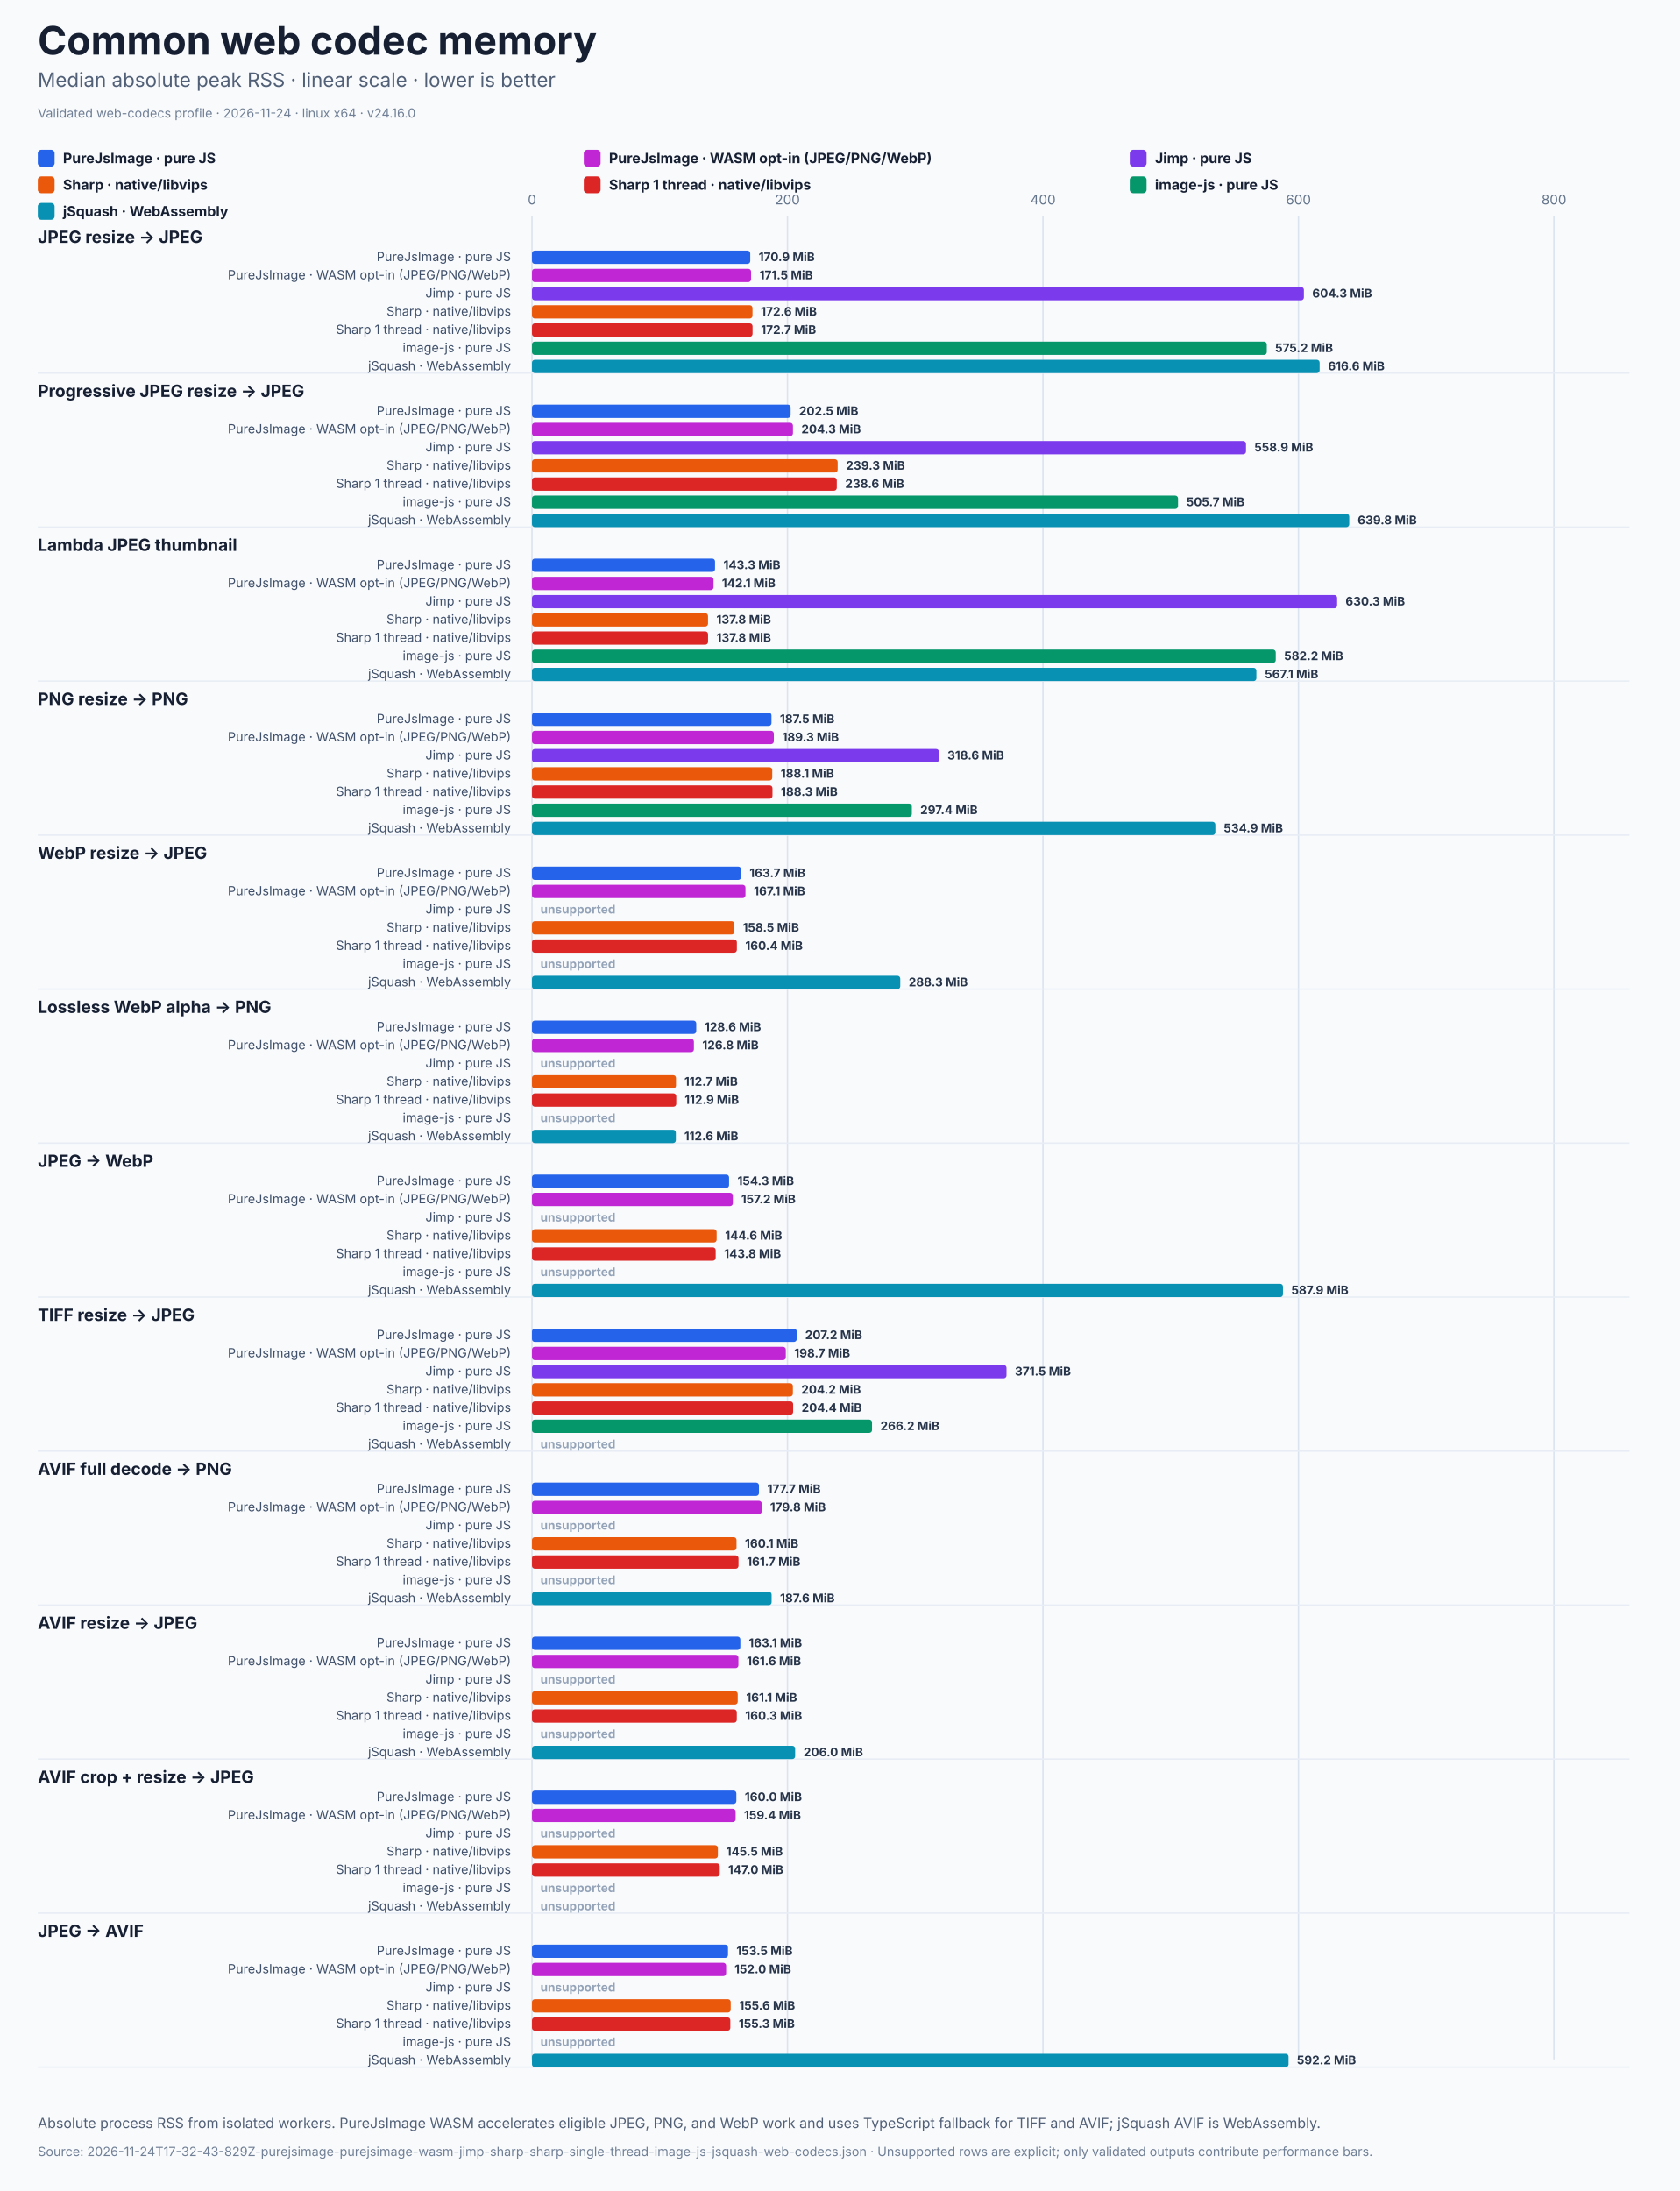
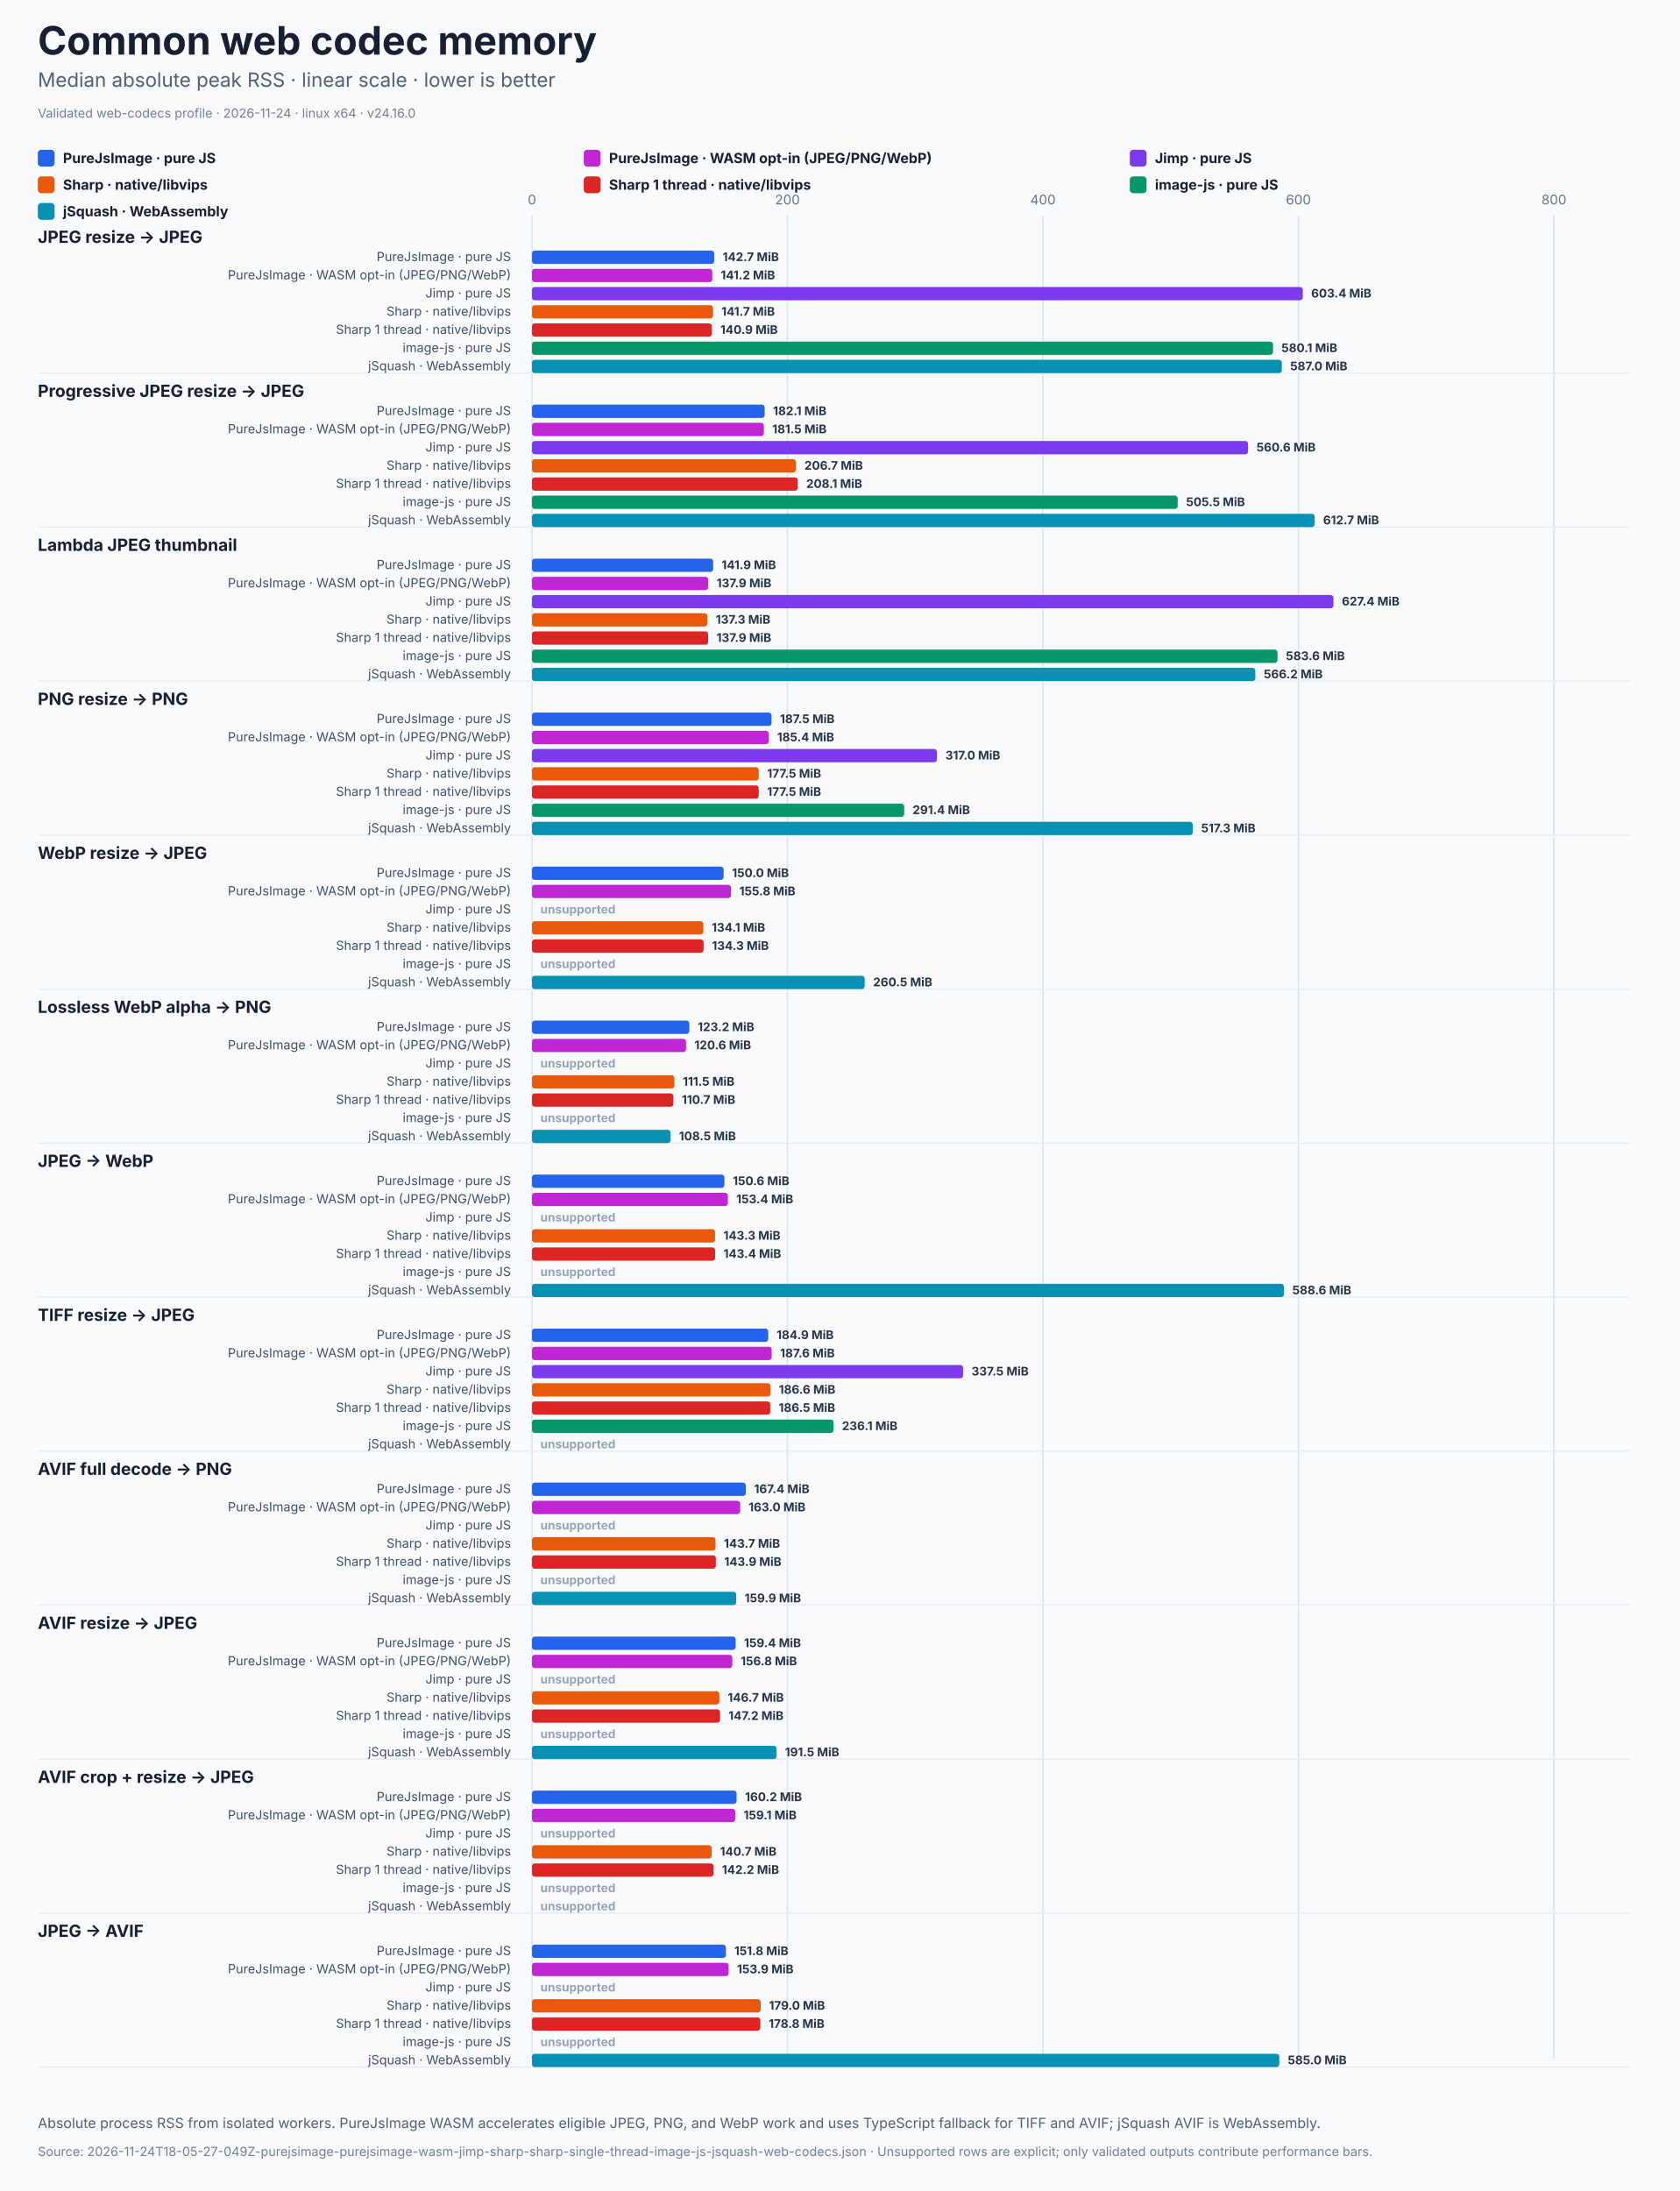
<svg xmlns="http://www.w3.org/2000/svg" width="2400" height="3130" viewBox="0 0 2400 3130" role="img" aria-labelledby="title subtitle">
  <rect width="2400" height="3130" fill="#f8fafc" />
  <style>
      text { font-family: Inter, Arial, sans-serif; fill: #172033; }
      .title { font-size: 56px; font-weight: 750; }
      .subtitle { font-size: 28px; fill: #526077; }
      .legend { font-size: 20px; font-weight: 650; }
      .tick { font-size: 19px; fill: #64748b; }
      .workflow { font-size: 24px; font-weight: 750; }
      .engine { font-size: 18px; fill: #40506a; }
      .value { font-size: 17px; font-weight: 700; fill: #273449; }
      .unsupported { font-size: 17px; font-weight: 700; fill: #94a3b8; }
      .footer { font-size: 20px; fill: #526077; }
      .source { font-size: 18px; fill: #718096; }
    </style>
  <text x="54" y="78" class="title" id="heading">Common web codec memory</text>
  <text x="54" y="124" class="subtitle" id="subtitle">Median absolute peak RSS · linear scale · lower is better</text>
  <text x="54" y="168" class="source">Validated web-codecs profile · 2026-11-24 · linux x64 · v24.16.0</text>
  <rect x="54" y="214" width="24" height="24" rx="5" fill="#2563eb" />
  <text x="90" y="233" class="legend">PureJsImage · pure JS</text>
  <rect x="834" y="214" width="24" height="24" rx="5" fill="#c026d3" />
  <text x="870" y="233" class="legend">PureJsImage · WASM opt-in (JPEG/PNG/WebP)</text>
  <rect x="1614" y="214" width="24" height="24" rx="5" fill="#7c3aed" />
  <text x="1650" y="233" class="legend">Jimp · pure JS</text>
  <rect x="54" y="252" width="24" height="24" rx="5" fill="#ea580c" />
  <text x="90" y="271" class="legend">Sharp · native/libvips</text>
  <rect x="834" y="252" width="24" height="24" rx="5" fill="#dc2626" />
  <text x="870" y="271" class="legend">Sharp 1 thread · native/libvips</text>
  <rect x="1614" y="252" width="24" height="24" rx="5" fill="#059669" />
  <text x="1650" y="271" class="legend">image-js · pure JS</text>
  <rect x="54" y="290" width="24" height="24" rx="5" fill="#0891b2" />
  <text x="90" y="309" class="legend">jSquash · WebAssembly</text>
  <line x1="760" y1="308" x2="760" y2="2942" stroke="#dbe3ef" stroke-width="2" />
  <text x="760" y="292" text-anchor="middle" class="tick">0</text>
  <line x1="1125" y1="308" x2="1125" y2="2942" stroke="#dbe3ef" stroke-width="2" />
  <text x="1125" y="292" text-anchor="middle" class="tick">200</text>
  <line x1="1490" y1="308" x2="1490" y2="2942" stroke="#dbe3ef" stroke-width="2" />
  <text x="1490" y="292" text-anchor="middle" class="tick">400</text>
  <line x1="1855" y1="308" x2="1855" y2="2942" stroke="#dbe3ef" stroke-width="2" />
  <text x="1855" y="292" text-anchor="middle" class="tick">600</text>
  <line x1="2220" y1="308" x2="2220" y2="2942" stroke="#dbe3ef" stroke-width="2" />
  <text x="2220" y="292" text-anchor="middle" class="tick">800</text>
  <text x="54" y="347" class="workflow">JPEG resize → JPEG</text>
  <line x1="54" y1="533" x2="2328" y2="533" stroke="#e8edf5" stroke-width="2" />
  <text x="730" y="373" text-anchor="end" class="engine">PureJsImage · pure JS</text>
-   <rect x="760" y="358" width="311.818" height="19" rx="4" fill="#2563eb" />
-   <text x="1083.818" y="373" class="value">170.9 MiB</text>
+   <rect x="760" y="358" width="260.376" height="19" rx="4" fill="#2563eb" />
+   <text x="1032.376" y="373" class="value">142.7 MiB</text>
  <text x="730" y="399" text-anchor="end" class="engine">PureJsImage · WASM opt-in (JPEG/PNG/WebP)</text>
-   <rect x="760" y="384" width="312.987" height="19" rx="4" fill="#c026d3" />
-   <text x="1084.987" y="399" class="value">171.5 MiB</text>
+   <rect x="760" y="384" width="257.667" height="19" rx="4" fill="#c026d3" />
+   <text x="1029.667" y="399" class="value">141.2 MiB</text>
  <text x="730" y="425" text-anchor="end" class="engine">Jimp · pure JS</text>
-   <rect x="760" y="410" width="1102.756" height="19" rx="4" fill="#7c3aed" />
-   <text x="1874.756" y="425" class="value">604.3 MiB</text>
+   <rect x="760" y="410" width="1101.174" height="19" rx="4" fill="#7c3aed" />
+   <text x="1873.174" y="425" class="value">603.4 MiB</text>
  <text x="730" y="451" text-anchor="end" class="engine">Sharp · native/libvips</text>
-   <rect x="760" y="436" width="315.033" height="19" rx="4" fill="#ea580c" />
-   <text x="1087.033" y="451" class="value">172.6 MiB</text>
+   <rect x="760" y="436" width="258.665" height="19" rx="4" fill="#ea580c" />
+   <text x="1030.665" y="451" class="value">141.7 MiB</text>
  <text x="730" y="477" text-anchor="end" class="engine">Sharp 1 thread · native/libvips</text>
-   <rect x="760" y="462" width="315.126" height="19" rx="4" fill="#dc2626" />
-   <text x="1087.126" y="477" class="value">172.7 MiB</text>
+   <rect x="760" y="462" width="257.104" height="19" rx="4" fill="#dc2626" />
+   <text x="1029.104" y="477" class="value">140.9 MiB</text>
  <text x="730" y="503" text-anchor="end" class="engine">image-js · pure JS</text>
-   <rect x="760" y="488" width="1049.774" height="19" rx="4" fill="#059669" />
-   <text x="1821.774" y="503" class="value">575.2 MiB</text>
+   <rect x="760" y="488" width="1058.7" height="19" rx="4" fill="#059669" />
+   <text x="1830.7" y="503" class="value">580.1 MiB</text>
  <text x="730" y="529" text-anchor="end" class="engine">jSquash · WebAssembly</text>
-   <rect x="760" y="514" width="1125.269" height="19" rx="4" fill="#0891b2" />
-   <text x="1897.269" y="529" class="value">616.6 MiB</text>
+   <rect x="760" y="514" width="1071.197" height="19" rx="4" fill="#0891b2" />
+   <text x="1843.197" y="529" class="value">587.0 MiB</text>
  <text x="54" y="567" class="workflow">Progressive JPEG resize → JPEG</text>
  <line x1="54" y1="753" x2="2328" y2="753" stroke="#e8edf5" stroke-width="2" />
  <text x="730" y="593" text-anchor="end" class="engine">PureJsImage · pure JS</text>
-   <rect x="760" y="578" width="369.541" height="19" rx="4" fill="#2563eb" />
-   <text x="1141.541" y="593" class="value">202.5 MiB</text>
+   <rect x="760" y="578" width="332.414" height="19" rx="4" fill="#2563eb" />
+   <text x="1104.414" y="593" class="value">182.1 MiB</text>
  <text x="730" y="619" text-anchor="end" class="engine">PureJsImage · WASM opt-in (JPEG/PNG/WebP)</text>
-   <rect x="760" y="604" width="372.842" height="19" rx="4" fill="#c026d3" />
-   <text x="1144.842" y="619" class="value">204.3 MiB</text>
+   <rect x="760" y="604" width="331.28" height="19" rx="4" fill="#c026d3" />
+   <text x="1103.28" y="619" class="value">181.5 MiB</text>
  <text x="730" y="645" text-anchor="end" class="engine">Jimp · pure JS</text>
-   <rect x="760" y="630" width="1020.061" height="19" rx="4" fill="#7c3aed" />
-   <text x="1792.061" y="645" class="value">558.9 MiB</text>
+   <rect x="760" y="630" width="1023.034" height="19" rx="4" fill="#7c3aed" />
+   <text x="1795.034" y="645" class="value">560.6 MiB</text>
  <text x="730" y="671" text-anchor="end" class="engine">Sharp · native/libvips</text>
-   <rect x="760" y="656" width="436.688" height="19" rx="4" fill="#ea580c" />
-   <text x="1208.688" y="671" class="value">239.3 MiB</text>
+   <rect x="760" y="656" width="377.219" height="19" rx="4" fill="#ea580c" />
+   <text x="1149.219" y="671" class="value">206.7 MiB</text>
  <text x="730" y="697" text-anchor="end" class="engine">Sharp 1 thread · native/libvips</text>
-   <rect x="760" y="682" width="435.455" height="19" rx="4" fill="#dc2626" />
-   <text x="1207.455" y="697" class="value">238.6 MiB</text>
+   <rect x="760" y="682" width="379.75" height="19" rx="4" fill="#dc2626" />
+   <text x="1151.75" y="697" class="value">208.1 MiB</text>
  <text x="730" y="723" text-anchor="end" class="engine">image-js · pure JS</text>
-   <rect x="760" y="708" width="922.958" height="19" rx="4" fill="#059669" />
-   <text x="1694.958" y="723" class="value">505.7 MiB</text>
+   <rect x="760" y="708" width="922.495" height="19" rx="4" fill="#059669" />
+   <text x="1694.495" y="723" class="value">505.5 MiB</text>
  <text x="730" y="749" text-anchor="end" class="engine">jSquash · WebAssembly</text>
-   <rect x="760" y="734" width="1167.558" height="19" rx="4" fill="#0891b2" />
-   <text x="1939.558" y="749" class="value">639.8 MiB</text>
+   <rect x="760" y="734" width="1118.233" height="19" rx="4" fill="#0891b2" />
+   <text x="1890.233" y="749" class="value">612.7 MiB</text>
  <text x="54" y="787" class="workflow">Lambda JPEG thumbnail</text>
  <line x1="54" y1="973" x2="2328" y2="973" stroke="#e8edf5" stroke-width="2" />
  <text x="730" y="813" text-anchor="end" class="engine">PureJsImage · pure JS</text>
-   <rect x="760" y="798" width="261.503" height="19" rx="4" fill="#2563eb" />
-   <text x="1033.503" y="813" class="value">143.3 MiB</text>
+   <rect x="760" y="798" width="258.886" height="19" rx="4" fill="#2563eb" />
+   <text x="1030.886" y="813" class="value">141.9 MiB</text>
  <text x="730" y="839" text-anchor="end" class="engine">PureJsImage · WASM opt-in (JPEG/PNG/WebP)</text>
-   <rect x="760" y="824" width="259.35" height="19" rx="4" fill="#c026d3" />
-   <text x="1031.35" y="839" class="value">142.1 MiB</text>
+   <rect x="760" y="824" width="251.757" height="19" rx="4" fill="#c026d3" />
+   <text x="1023.757" y="839" class="value">137.9 MiB</text>
  <text x="730" y="865" text-anchor="end" class="engine">Jimp · pure JS</text>
-   <rect x="760" y="850" width="1150.249" height="19" rx="4" fill="#7c3aed" />
-   <text x="1922.249" y="865" class="value">630.3 MiB</text>
+   <rect x="760" y="850" width="1145.016" height="19" rx="4" fill="#7c3aed" />
+   <text x="1917.016" y="865" class="value">627.4 MiB</text>
  <text x="730" y="891" text-anchor="end" class="engine">Sharp · native/libvips</text>
-   <rect x="760" y="876" width="251.501" height="19" rx="4" fill="#ea580c" />
-   <text x="1023.501" y="891" class="value">137.8 MiB</text>
+   <rect x="760" y="876" width="250.553" height="19" rx="4" fill="#ea580c" />
+   <text x="1022.553" y="891" class="value">137.3 MiB</text>
  <text x="730" y="917" text-anchor="end" class="engine">Sharp 1 thread · native/libvips</text>
-   <rect x="760" y="902" width="251.551" height="19" rx="4" fill="#dc2626" />
-   <text x="1023.551" y="917" class="value">137.8 MiB</text>
+   <rect x="760" y="902" width="251.629" height="19" rx="4" fill="#dc2626" />
+   <text x="1023.629" y="917" class="value">137.9 MiB</text>
  <text x="730" y="943" text-anchor="end" class="engine">image-js · pure JS</text>
-   <rect x="760" y="928" width="1062.563" height="19" rx="4" fill="#059669" />
-   <text x="1834.563" y="943" class="value">582.2 MiB</text>
+   <rect x="760" y="928" width="1065.059" height="19" rx="4" fill="#059669" />
+   <text x="1837.059" y="943" class="value">583.6 MiB</text>
  <text x="730" y="969" text-anchor="end" class="engine">jSquash · WebAssembly</text>
-   <rect x="760" y="954" width="1034.875" height="19" rx="4" fill="#0891b2" />
-   <text x="1806.875" y="969" class="value">567.1 MiB</text>
+   <rect x="760" y="954" width="1033.399" height="19" rx="4" fill="#0891b2" />
+   <text x="1805.399" y="969" class="value">566.2 MiB</text>
  <text x="54" y="1007" class="workflow">PNG resize → PNG</text>
  <line x1="54" y1="1193" x2="2328" y2="1193" stroke="#e8edf5" stroke-width="2" />
  <text x="730" y="1033" text-anchor="end" class="engine">PureJsImage · pure JS</text>
-   <rect x="760" y="1018" width="342.166" height="19" rx="4" fill="#2563eb" />
-   <text x="1114.166" y="1033" class="value">187.5 MiB</text>
+   <rect x="760" y="1018" width="342.259" height="19" rx="4" fill="#2563eb" />
+   <text x="1114.259" y="1033" class="value">187.5 MiB</text>
  <text x="730" y="1059" text-anchor="end" class="engine">PureJsImage · WASM opt-in (JPEG/PNG/WebP)</text>
-   <rect x="760" y="1044" width="345.531" height="19" rx="4" fill="#c026d3" />
-   <text x="1117.531" y="1059" class="value">189.3 MiB</text>
+   <rect x="760" y="1044" width="338.274" height="19" rx="4" fill="#c026d3" />
+   <text x="1110.274" y="1059" class="value">185.4 MiB</text>
  <text x="730" y="1085" text-anchor="end" class="engine">Jimp · pure JS</text>
-   <rect x="760" y="1070" width="581.483" height="19" rx="4" fill="#7c3aed" />
-   <text x="1353.483" y="1085" class="value">318.6 MiB</text>
+   <rect x="760" y="1070" width="578.546" height="19" rx="4" fill="#7c3aed" />
+   <text x="1350.546" y="1085" class="value">317.0 MiB</text>
  <text x="730" y="1111" text-anchor="end" class="engine">Sharp · native/libvips</text>
-   <rect x="760" y="1096" width="343.264" height="19" rx="4" fill="#ea580c" />
-   <text x="1115.264" y="1111" class="value">188.1 MiB</text>
+   <rect x="760" y="1096" width="323.987" height="19" rx="4" fill="#ea580c" />
+   <text x="1095.987" y="1111" class="value">177.5 MiB</text>
  <text x="730" y="1137" text-anchor="end" class="engine">Sharp 1 thread · native/libvips</text>
-   <rect x="760" y="1122" width="343.585" height="19" rx="4" fill="#dc2626" />
-   <text x="1115.585" y="1137" class="value">188.3 MiB</text>
+   <rect x="760" y="1122" width="323.916" height="19" rx="4" fill="#dc2626" />
+   <text x="1095.916" y="1137" class="value">177.5 MiB</text>
  <text x="730" y="1163" text-anchor="end" class="engine">image-js · pure JS</text>
-   <rect x="760" y="1148" width="542.667" height="19" rx="4" fill="#059669" />
-   <text x="1314.667" y="1163" class="value">297.4 MiB</text>
+   <rect x="760" y="1148" width="531.759" height="19" rx="4" fill="#059669" />
+   <text x="1303.759" y="1163" class="value">291.4 MiB</text>
  <text x="730" y="1189" text-anchor="end" class="engine">jSquash · WebAssembly</text>
-   <rect x="760" y="1174" width="976.247" height="19" rx="4" fill="#0891b2" />
-   <text x="1748.247" y="1189" class="value">534.9 MiB</text>
+   <rect x="760" y="1174" width="944.038" height="19" rx="4" fill="#0891b2" />
+   <text x="1716.038" y="1189" class="value">517.3 MiB</text>
  <text x="54" y="1227" class="workflow">WebP resize → JPEG</text>
  <line x1="54" y1="1413" x2="2328" y2="1413" stroke="#e8edf5" stroke-width="2" />
  <text x="730" y="1253" text-anchor="end" class="engine">PureJsImage · pure JS</text>
-   <rect x="760" y="1238" width="298.794" height="19" rx="4" fill="#2563eb" />
-   <text x="1070.794" y="1253" class="value">163.7 MiB</text>
+   <rect x="760" y="1238" width="273.807" height="19" rx="4" fill="#2563eb" />
+   <text x="1045.807" y="1253" class="value">150.0 MiB</text>
  <text x="730" y="1279" text-anchor="end" class="engine">PureJsImage · WASM opt-in (JPEG/PNG/WebP)</text>
-   <rect x="760" y="1264" width="304.996" height="19" rx="4" fill="#c026d3" />
-   <text x="1076.996" y="1279" class="value">167.1 MiB</text>
+   <rect x="760" y="1264" width="284.301" height="19" rx="4" fill="#c026d3" />
+   <text x="1056.301" y="1279" class="value">155.8 MiB</text>
  <text x="730" y="1305" text-anchor="end" class="engine">Jimp · pure JS</text>
  <text x="772" y="1305" class="unsupported">unsupported</text>
  <text x="730" y="1331" text-anchor="end" class="engine">Sharp · native/libvips</text>
-   <rect x="760" y="1316" width="289.191" height="19" rx="4" fill="#ea580c" />
-   <text x="1061.191" y="1331" class="value">158.5 MiB</text>
+   <rect x="760" y="1316" width="244.792" height="19" rx="4" fill="#ea580c" />
+   <text x="1016.792" y="1331" class="value">134.1 MiB</text>
  <text x="730" y="1357" text-anchor="end" class="engine">Sharp 1 thread · native/libvips</text>
-   <rect x="760" y="1342" width="292.692" height="19" rx="4" fill="#dc2626" />
-   <text x="1064.692" y="1357" class="value">160.4 MiB</text>
+   <rect x="760" y="1342" width="245.156" height="19" rx="4" fill="#dc2626" />
+   <text x="1017.156" y="1357" class="value">134.3 MiB</text>
  <text x="730" y="1383" text-anchor="end" class="engine">image-js · pure JS</text>
  <text x="772" y="1383" class="unsupported">unsupported</text>
  <text x="730" y="1409" text-anchor="end" class="engine">jSquash · WebAssembly</text>
-   <rect x="760" y="1394" width="526.12" height="19" rx="4" fill="#0891b2" />
-   <text x="1298.12" y="1409" class="value">288.3 MiB</text>
+   <rect x="760" y="1394" width="475.355" height="19" rx="4" fill="#0891b2" />
+   <text x="1247.355" y="1409" class="value">260.5 MiB</text>
  <text x="54" y="1447" class="workflow">Lossless WebP alpha → PNG</text>
  <line x1="54" y1="1633" x2="2328" y2="1633" stroke="#e8edf5" stroke-width="2" />
  <text x="730" y="1473" text-anchor="end" class="engine">PureJsImage · pure JS</text>
-   <rect x="760" y="1458" width="234.669" height="19" rx="4" fill="#2563eb" />
-   <text x="1006.669" y="1473" class="value">128.6 MiB</text>
+   <rect x="760" y="1458" width="224.824" height="19" rx="4" fill="#2563eb" />
+   <text x="996.824" y="1473" class="value">123.2 MiB</text>
  <text x="730" y="1499" text-anchor="end" class="engine">PureJsImage · WASM opt-in (JPEG/PNG/WebP)</text>
-   <rect x="760" y="1484" width="231.319" height="19" rx="4" fill="#c026d3" />
-   <text x="1003.319" y="1499" class="value">126.8 MiB</text>
+   <rect x="760" y="1484" width="220.105" height="19" rx="4" fill="#c026d3" />
+   <text x="992.105" y="1499" class="value">120.6 MiB</text>
  <text x="730" y="1525" text-anchor="end" class="engine">Jimp · pure JS</text>
  <text x="772" y="1525" class="unsupported">unsupported</text>
  <text x="730" y="1551" text-anchor="end" class="engine">Sharp · native/libvips</text>
-   <rect x="760" y="1536" width="205.74" height="19" rx="4" fill="#ea580c" />
-   <text x="977.74" y="1551" class="value">112.7 MiB</text>
+   <rect x="760" y="1536" width="203.473" height="19" rx="4" fill="#ea580c" />
+   <text x="975.473" y="1551" class="value">111.5 MiB</text>
  <text x="730" y="1577" text-anchor="end" class="engine">Sharp 1 thread · native/libvips</text>
-   <rect x="760" y="1562" width="206.118" height="19" rx="4" fill="#dc2626" />
-   <text x="978.118" y="1577" class="value">112.9 MiB</text>
+   <rect x="760" y="1562" width="202.062" height="19" rx="4" fill="#dc2626" />
+   <text x="974.062" y="1577" class="value">110.7 MiB</text>
  <text x="730" y="1603" text-anchor="end" class="engine">image-js · pure JS</text>
  <text x="772" y="1603" class="unsupported">unsupported</text>
  <text x="730" y="1629" text-anchor="end" class="engine">jSquash · WebAssembly</text>
-   <rect x="760" y="1614" width="205.541" height="19" rx="4" fill="#0891b2" />
-   <text x="977.541" y="1629" class="value">112.6 MiB</text>
+   <rect x="760" y="1614" width="197.998" height="19" rx="4" fill="#0891b2" />
+   <text x="969.998" y="1629" class="value">108.5 MiB</text>
  <text x="54" y="1667" class="workflow">JPEG → WebP</text>
  <line x1="54" y1="1853" x2="2328" y2="1853" stroke="#e8edf5" stroke-width="2" />
  <text x="730" y="1693" text-anchor="end" class="engine">PureJsImage · pure JS</text>
-   <rect x="760" y="1678" width="281.57" height="19" rx="4" fill="#2563eb" />
-   <text x="1053.57" y="1693" class="value">154.3 MiB</text>
+   <rect x="760" y="1678" width="274.912" height="19" rx="4" fill="#2563eb" />
+   <text x="1046.912" y="1693" class="value">150.6 MiB</text>
  <text x="730" y="1719" text-anchor="end" class="engine">PureJsImage · WASM opt-in (JPEG/PNG/WebP)</text>
-   <rect x="760" y="1704" width="286.96" height="19" rx="4" fill="#c026d3" />
-   <text x="1058.96" y="1719" class="value">157.2 MiB</text>
+   <rect x="760" y="1704" width="279.895" height="19" rx="4" fill="#c026d3" />
+   <text x="1051.895" y="1719" class="value">153.4 MiB</text>
  <text x="730" y="1745" text-anchor="end" class="engine">Jimp · pure JS</text>
  <text x="772" y="1745" class="unsupported">unsupported</text>
  <text x="730" y="1771" text-anchor="end" class="engine">Sharp · native/libvips</text>
-   <rect x="760" y="1756" width="263.819" height="19" rx="4" fill="#ea580c" />
-   <text x="1035.819" y="1771" class="value">144.6 MiB</text>
+   <rect x="760" y="1756" width="261.545" height="19" rx="4" fill="#ea580c" />
+   <text x="1033.545" y="1771" class="value">143.3 MiB</text>
  <text x="730" y="1797" text-anchor="end" class="engine">Sharp 1 thread · native/libvips</text>
-   <rect x="760" y="1782" width="262.444" height="19" rx="4" fill="#dc2626" />
-   <text x="1034.444" y="1797" class="value">143.8 MiB</text>
+   <rect x="760" y="1782" width="261.624" height="19" rx="4" fill="#dc2626" />
+   <text x="1033.624" y="1797" class="value">143.4 MiB</text>
  <text x="730" y="1823" text-anchor="end" class="engine">image-js · pure JS</text>
  <text x="772" y="1823" class="unsupported">unsupported</text>
  <text x="730" y="1849" text-anchor="end" class="engine">jSquash · WebAssembly</text>
-   <rect x="760" y="1834" width="1072.9" height="19" rx="4" fill="#0891b2" />
-   <text x="1844.9" y="1849" class="value">587.9 MiB</text>
+   <rect x="760" y="1834" width="1074.233" height="19" rx="4" fill="#0891b2" />
+   <text x="1846.233" y="1849" class="value">588.6 MiB</text>
  <text x="54" y="1887" class="workflow">TIFF resize → JPEG</text>
  <line x1="54" y1="2073" x2="2328" y2="2073" stroke="#e8edf5" stroke-width="2" />
  <text x="730" y="1913" text-anchor="end" class="engine">PureJsImage · pure JS</text>
-   <rect x="760" y="1898" width="378.203" height="19" rx="4" fill="#2563eb" />
-   <text x="1150.203" y="1913" class="value">207.2 MiB</text>
+   <rect x="760" y="1898" width="337.482" height="19" rx="4" fill="#2563eb" />
+   <text x="1109.482" y="1913" class="value">184.9 MiB</text>
  <text x="730" y="1939" text-anchor="end" class="engine">PureJsImage · WASM opt-in (JPEG/PNG/WebP)</text>
-   <rect x="760" y="1924" width="362.633" height="19" rx="4" fill="#c026d3" />
-   <text x="1134.633" y="1939" class="value">198.7 MiB</text>
+   <rect x="760" y="1924" width="342.437" height="19" rx="4" fill="#c026d3" />
+   <text x="1114.437" y="1939" class="value">187.6 MiB</text>
  <text x="730" y="1965" text-anchor="end" class="engine">Jimp · pure JS</text>
-   <rect x="760" y="1950" width="677.909" height="19" rx="4" fill="#7c3aed" />
-   <text x="1449.909" y="1965" class="value">371.5 MiB</text>
+   <rect x="760" y="1950" width="615.93" height="19" rx="4" fill="#7c3aed" />
+   <text x="1387.93" y="1965" class="value">337.5 MiB</text>
  <text x="730" y="1991" text-anchor="end" class="engine">Sharp · native/libvips</text>
-   <rect x="760" y="1976" width="372.735" height="19" rx="4" fill="#ea580c" />
-   <text x="1144.735" y="1991" class="value">204.2 MiB</text>
+   <rect x="760" y="1976" width="340.605" height="19" rx="4" fill="#ea580c" />
+   <text x="1112.605" y="1991" class="value">186.6 MiB</text>
  <text x="730" y="2017" text-anchor="end" class="engine">Sharp 1 thread · native/libvips</text>
-   <rect x="760" y="2002" width="373.113" height="19" rx="4" fill="#dc2626" />
-   <text x="1145.113" y="2017" class="value">204.4 MiB</text>
+   <rect x="760" y="2002" width="340.42" height="19" rx="4" fill="#dc2626" />
+   <text x="1112.42" y="2017" class="value">186.5 MiB</text>
  <text x="730" y="2043" text-anchor="end" class="engine">image-js · pure JS</text>
-   <rect x="760" y="2028" width="485.778" height="19" rx="4" fill="#059669" />
-   <text x="1257.778" y="2043" class="value">266.2 MiB</text>
+   <rect x="760" y="2028" width="430.814" height="19" rx="4" fill="#059669" />
+   <text x="1202.814" y="2043" class="value">236.1 MiB</text>
  <text x="730" y="2069" text-anchor="end" class="engine">jSquash · WebAssembly</text>
  <text x="772" y="2069" class="unsupported">unsupported</text>
  <text x="54" y="2107" class="workflow">AVIF full decode → PNG</text>
  <line x1="54" y1="2293" x2="2328" y2="2293" stroke="#e8edf5" stroke-width="2" />
  <text x="730" y="2133" text-anchor="end" class="engine">PureJsImage · pure JS</text>
-   <rect x="760" y="2118" width="324.287" height="19" rx="4" fill="#2563eb" />
-   <text x="1096.287" y="2133" class="value">177.7 MiB</text>
+   <rect x="760" y="2118" width="305.424" height="19" rx="4" fill="#2563eb" />
+   <text x="1077.424" y="2133" class="value">167.4 MiB</text>
  <text x="730" y="2159" text-anchor="end" class="engine">PureJsImage · WASM opt-in (JPEG/PNG/WebP)</text>
-   <rect x="760" y="2144" width="328.222" height="19" rx="4" fill="#c026d3" />
-   <text x="1100.222" y="2159" class="value">179.8 MiB</text>
+   <rect x="760" y="2144" width="297.468" height="19" rx="4" fill="#c026d3" />
+   <text x="1069.468" y="2159" class="value">163.0 MiB</text>
  <text x="730" y="2185" text-anchor="end" class="engine">Jimp · pure JS</text>
  <text x="772" y="2185" class="unsupported">unsupported</text>
  <text x="730" y="2211" text-anchor="end" class="engine">Sharp · native/libvips</text>
-   <rect x="760" y="2196" width="292.192" height="19" rx="4" fill="#ea580c" />
-   <text x="1064.192" y="2211" class="value">160.1 MiB</text>
+   <rect x="760" y="2196" width="262.215" height="19" rx="4" fill="#ea580c" />
+   <text x="1034.215" y="2211" class="value">143.7 MiB</text>
  <text x="730" y="2237" text-anchor="end" class="engine">Sharp 1 thread · native/libvips</text>
-   <rect x="760" y="2222" width="295.023" height="19" rx="4" fill="#dc2626" />
-   <text x="1067.023" y="2237" class="value">161.7 MiB</text>
+   <rect x="760" y="2222" width="262.7" height="19" rx="4" fill="#dc2626" />
+   <text x="1034.7" y="2237" class="value">143.9 MiB</text>
  <text x="730" y="2263" text-anchor="end" class="engine">image-js · pure JS</text>
  <text x="772" y="2263" class="unsupported">unsupported</text>
  <text x="730" y="2289" text-anchor="end" class="engine">jSquash · WebAssembly</text>
-   <rect x="760" y="2274" width="342.344" height="19" rx="4" fill="#0891b2" />
-   <text x="1114.344" y="2289" class="value">187.6 MiB</text>
+   <rect x="760" y="2274" width="291.793" height="19" rx="4" fill="#0891b2" />
+   <text x="1063.793" y="2289" class="value">159.9 MiB</text>
  <text x="54" y="2327" class="workflow">AVIF resize → JPEG</text>
  <line x1="54" y1="2513" x2="2328" y2="2513" stroke="#e8edf5" stroke-width="2" />
  <text x="730" y="2353" text-anchor="end" class="engine">PureJsImage · pure JS</text>
-   <rect x="760" y="2338" width="297.653" height="19" rx="4" fill="#2563eb" />
-   <text x="1069.653" y="2353" class="value">163.1 MiB</text>
+   <rect x="760" y="2338" width="290.973" height="19" rx="4" fill="#2563eb" />
+   <text x="1062.973" y="2353" class="value">159.4 MiB</text>
  <text x="730" y="2379" text-anchor="end" class="engine">PureJsImage · WASM opt-in (JPEG/PNG/WebP)</text>
-   <rect x="760" y="2364" width="294.909" height="19" rx="4" fill="#c026d3" />
-   <text x="1066.909" y="2379" class="value">161.6 MiB</text>
+   <rect x="760" y="2364" width="286.204" height="19" rx="4" fill="#c026d3" />
+   <text x="1058.204" y="2379" class="value">156.8 MiB</text>
  <text x="730" y="2405" text-anchor="end" class="engine">Jimp · pure JS</text>
  <text x="772" y="2405" class="unsupported">unsupported</text>
  <text x="730" y="2431" text-anchor="end" class="engine">Sharp · native/libvips</text>
-   <rect x="760" y="2416" width="293.925" height="19" rx="4" fill="#ea580c" />
-   <text x="1065.925" y="2431" class="value">161.1 MiB</text>
+   <rect x="760" y="2416" width="267.641" height="19" rx="4" fill="#ea580c" />
+   <text x="1039.641" y="2431" class="value">146.7 MiB</text>
  <text x="730" y="2457" text-anchor="end" class="engine">Sharp 1 thread · native/libvips</text>
-   <rect x="760" y="2442" width="292.599" height="19" rx="4" fill="#dc2626" />
-   <text x="1064.599" y="2457" class="value">160.3 MiB</text>
+   <rect x="760" y="2442" width="268.717" height="19" rx="4" fill="#dc2626" />
+   <text x="1040.717" y="2457" class="value">147.2 MiB</text>
  <text x="730" y="2483" text-anchor="end" class="engine">image-js · pure JS</text>
  <text x="772" y="2483" class="unsupported">unsupported</text>
  <text x="730" y="2509" text-anchor="end" class="engine">jSquash · WebAssembly</text>
-   <rect x="760" y="2494" width="375.979" height="19" rx="4" fill="#0891b2" />
-   <text x="1147.979" y="2509" class="value">206.0 MiB</text>
+   <rect x="760" y="2494" width="349.466" height="19" rx="4" fill="#0891b2" />
+   <text x="1121.466" y="2509" class="value">191.5 MiB</text>
  <text x="54" y="2547" class="workflow">AVIF crop + resize → JPEG</text>
  <line x1="54" y1="2733" x2="2328" y2="2733" stroke="#e8edf5" stroke-width="2" />
  <text x="730" y="2573" text-anchor="end" class="engine">PureJsImage · pure JS</text>
-   <rect x="760" y="2558" width="291.964" height="19" rx="4" fill="#2563eb" />
-   <text x="1063.964" y="2573" class="value">160.0 MiB</text>
+   <rect x="760" y="2558" width="292.335" height="19" rx="4" fill="#2563eb" />
+   <text x="1064.335" y="2573" class="value">160.2 MiB</text>
  <text x="730" y="2599" text-anchor="end" class="engine">PureJsImage · WASM opt-in (JPEG/PNG/WebP)</text>
-   <rect x="760" y="2584" width="290.938" height="19" rx="4" fill="#c026d3" />
-   <text x="1062.938" y="2599" class="value">159.4 MiB</text>
+   <rect x="760" y="2584" width="290.36" height="19" rx="4" fill="#c026d3" />
+   <text x="1062.36" y="2599" class="value">159.1 MiB</text>
  <text x="730" y="2625" text-anchor="end" class="engine">Jimp · pure JS</text>
  <text x="772" y="2625" class="unsupported">unsupported</text>
  <text x="730" y="2651" text-anchor="end" class="engine">Sharp · native/libvips</text>
-   <rect x="760" y="2636" width="265.602" height="19" rx="4" fill="#ea580c" />
-   <text x="1037.602" y="2651" class="value">145.5 MiB</text>
+   <rect x="760" y="2636" width="256.705" height="19" rx="4" fill="#ea580c" />
+   <text x="1028.705" y="2651" class="value">140.7 MiB</text>
  <text x="730" y="2677" text-anchor="end" class="engine">Sharp 1 thread · native/libvips</text>
-   <rect x="760" y="2662" width="268.275" height="19" rx="4" fill="#dc2626" />
-   <text x="1040.275" y="2677" class="value">147.0 MiB</text>
+   <rect x="760" y="2662" width="259.449" height="19" rx="4" fill="#dc2626" />
+   <text x="1031.449" y="2677" class="value">142.2 MiB</text>
  <text x="730" y="2703" text-anchor="end" class="engine">image-js · pure JS</text>
  <text x="772" y="2703" class="unsupported">unsupported</text>
  <text x="730" y="2729" text-anchor="end" class="engine">jSquash · WebAssembly</text>
  <text x="772" y="2729" class="unsupported">unsupported</text>
  <text x="54" y="2767" class="workflow">JPEG → AVIF</text>
  <line x1="54" y1="2953" x2="2328" y2="2953" stroke="#e8edf5" stroke-width="2" />
  <text x="730" y="2793" text-anchor="end" class="engine">PureJsImage · pure JS</text>
-   <rect x="760" y="2778" width="280.052" height="19" rx="4" fill="#2563eb" />
-   <text x="1052.052" y="2793" class="value">153.5 MiB</text>
+   <rect x="760" y="2778" width="277.093" height="19" rx="4" fill="#2563eb" />
+   <text x="1049.093" y="2793" class="value">151.8 MiB</text>
  <text x="730" y="2819" text-anchor="end" class="engine">PureJsImage · WASM opt-in (JPEG/PNG/WebP)</text>
-   <rect x="760" y="2804" width="277.35" height="19" rx="4" fill="#c026d3" />
-   <text x="1049.35" y="2819" class="value">152.0 MiB</text>
+   <rect x="760" y="2804" width="280.936" height="19" rx="4" fill="#c026d3" />
+   <text x="1052.936" y="2819" class="value">153.9 MiB</text>
  <text x="730" y="2845" text-anchor="end" class="engine">Jimp · pure JS</text>
  <text x="772" y="2845" class="unsupported">unsupported</text>
  <text x="730" y="2871" text-anchor="end" class="engine">Sharp · native/libvips</text>
-   <rect x="760" y="2856" width="283.909" height="19" rx="4" fill="#ea580c" />
-   <text x="1055.909" y="2871" class="value">155.6 MiB</text>
+   <rect x="760" y="2856" width="326.668" height="19" rx="4" fill="#ea580c" />
+   <text x="1098.668" y="2871" class="value">179.0 MiB</text>
  <text x="730" y="2897" text-anchor="end" class="engine">Sharp 1 thread · native/libvips</text>
-   <rect x="760" y="2882" width="283.367" height="19" rx="4" fill="#dc2626" />
-   <text x="1055.367" y="2897" class="value">155.3 MiB</text>
+   <rect x="760" y="2882" width="326.269" height="19" rx="4" fill="#dc2626" />
+   <text x="1098.269" y="2897" class="value">178.8 MiB</text>
  <text x="730" y="2923" text-anchor="end" class="engine">image-js · pure JS</text>
  <text x="772" y="2923" class="unsupported">unsupported</text>
  <text x="730" y="2949" text-anchor="end" class="engine">jSquash · WebAssembly</text>
-   <rect x="760" y="2934" width="1080.835" height="19" rx="4" fill="#0891b2" />
-   <text x="1852.835" y="2949" class="value">592.2 MiB</text>
+   <rect x="760" y="2934" width="1067.646" height="19" rx="4" fill="#0891b2" />
+   <text x="1839.646" y="2949" class="value">585.0 MiB</text>
  <text x="54" y="3040" class="footer">Absolute process RSS from isolated workers. PureJsImage WASM accelerates eligible JPEG, PNG, and WebP work and uses TypeScript fallback for TIFF and AVIF; jSquash AVIF is WebAssembly.</text>
-   <text x="54" y="3080" class="source">Source: 2026-11-24T17-32-43-829Z-purejsimage-purejsimage-wasm-jimp-sharp-sharp-single-thread-image-js-jsquash-web-codecs.json · Unsupported rows are explicit; only validated outputs contribute performance bars.</text>
+   <text x="54" y="3080" class="source">Source: 2026-11-24T18-05-27-049Z-purejsimage-purejsimage-wasm-jimp-sharp-sharp-single-thread-image-js-jsquash-web-codecs.json · Unsupported rows are explicit; only validated outputs contribute performance bars.</text>
</svg>
